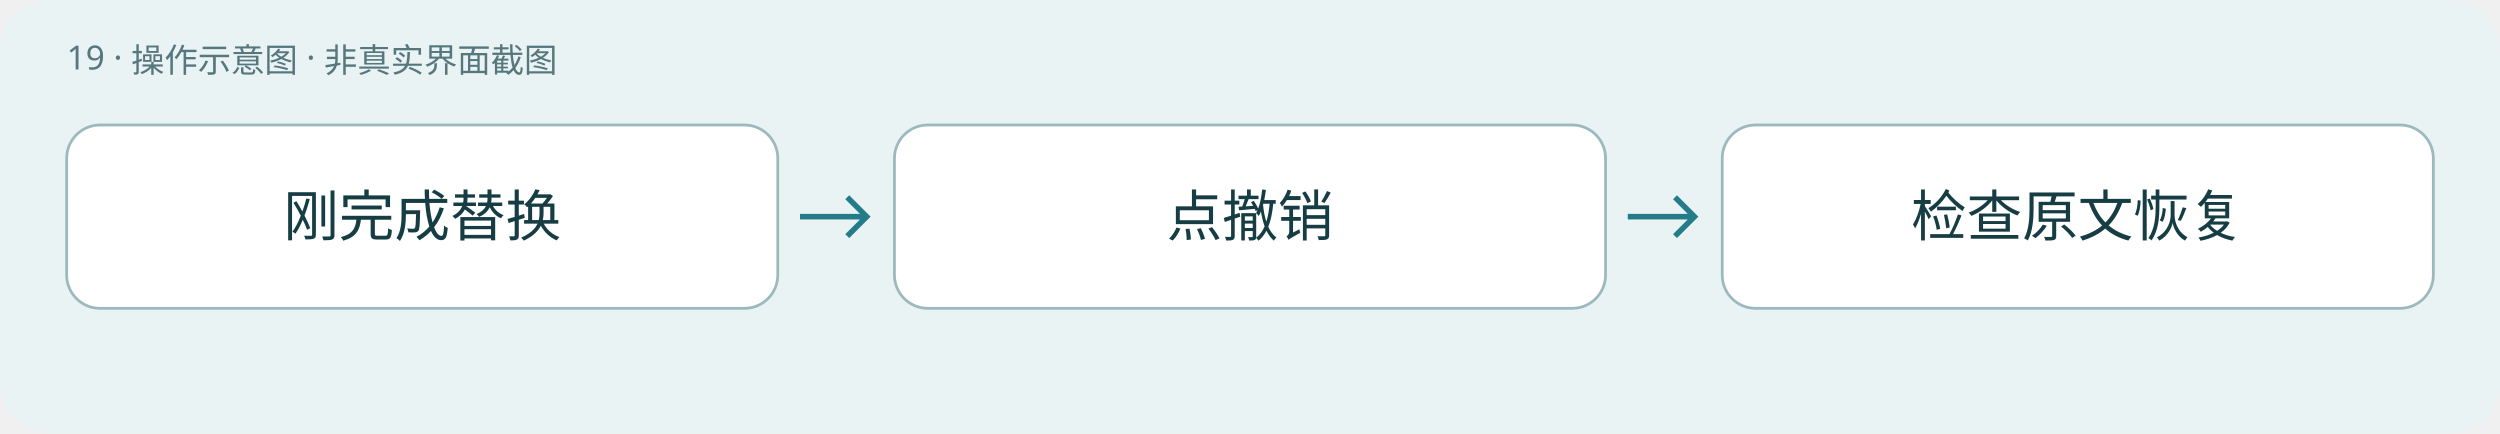
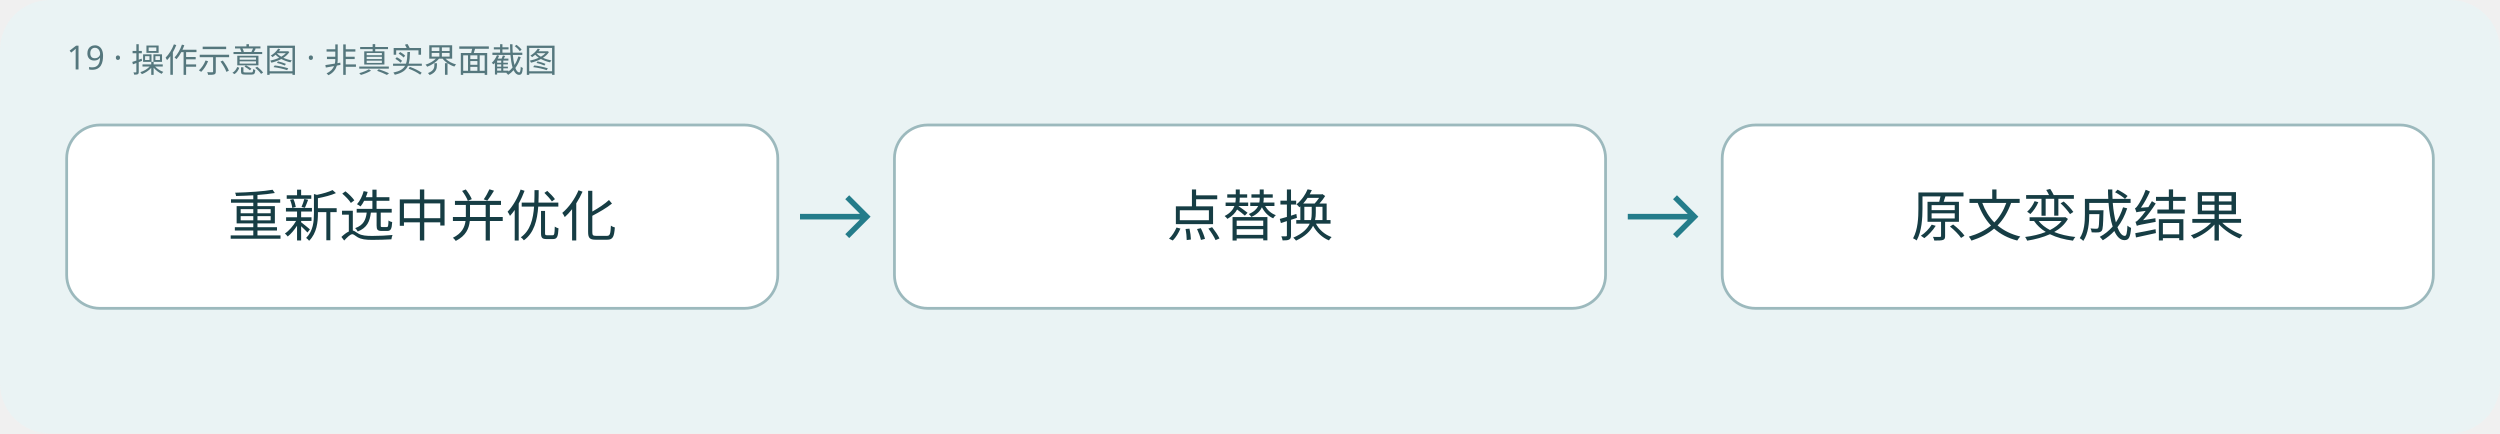
<svg xmlns="http://www.w3.org/2000/svg" viewBox="0 0 900 156" role="img">
  <rect width="900" height="156" rx="18" fill="#eaf3f4" />
  <rect x="24" y="45" width="256" height="66" rx="12" fill="white" stroke="#9cb9bd" />
-   <text x="152" y="85" text-anchor="middle" font-family="Microsoft YaHei,PingFang SC,sans-serif" font-size="20" fill="#163d44">刚完成替换</text>
+   <text x="152" y="85" text-anchor="middle" font-family="Microsoft YaHei,PingFang SC,sans-serif" font-size="20" fill="#163d44">重新选中并优化</text>
  <path d="M288 78 h24 m-7 -7 7 7 -7 7" fill="none" stroke="#247c8a" stroke-width="2" />
  <rect x="322" y="45" width="256" height="66" rx="12" fill="white" stroke="#9cb9bd" />
-   <text x="450" y="85" text-anchor="middle" font-family="Microsoft YaHei,PingFang SC,sans-serif" font-size="20" fill="#163d44">点撤销</text>
+   <text x="450" y="85" text-anchor="middle" font-family="Microsoft YaHei,PingFang SC,sans-serif" font-size="20" fill="#163d44">点替换</text>
  <path d="M586 78 h24 m-7 -7 7 7 -7 7" fill="none" stroke="#247c8a" stroke-width="2" />
  <rect x="620" y="45" width="256" height="66" rx="12" fill="white" stroke="#9cb9bd" />
-   <text x="748" y="85" text-anchor="middle" font-family="Microsoft YaHei,PingFang SC,sans-serif" font-size="20" fill="#163d44">检查原文恢复</text>
+   <text x="748" y="85" text-anchor="middle" font-family="Microsoft YaHei,PingFang SC,sans-serif" font-size="20" fill="#163d44">原文变成结果</text>
  <text x="24" y="25" font-family="sans-serif" font-size="12" fill="#55777d">19 · 操作示意图 · 非真实界面截图</text>
</svg>
